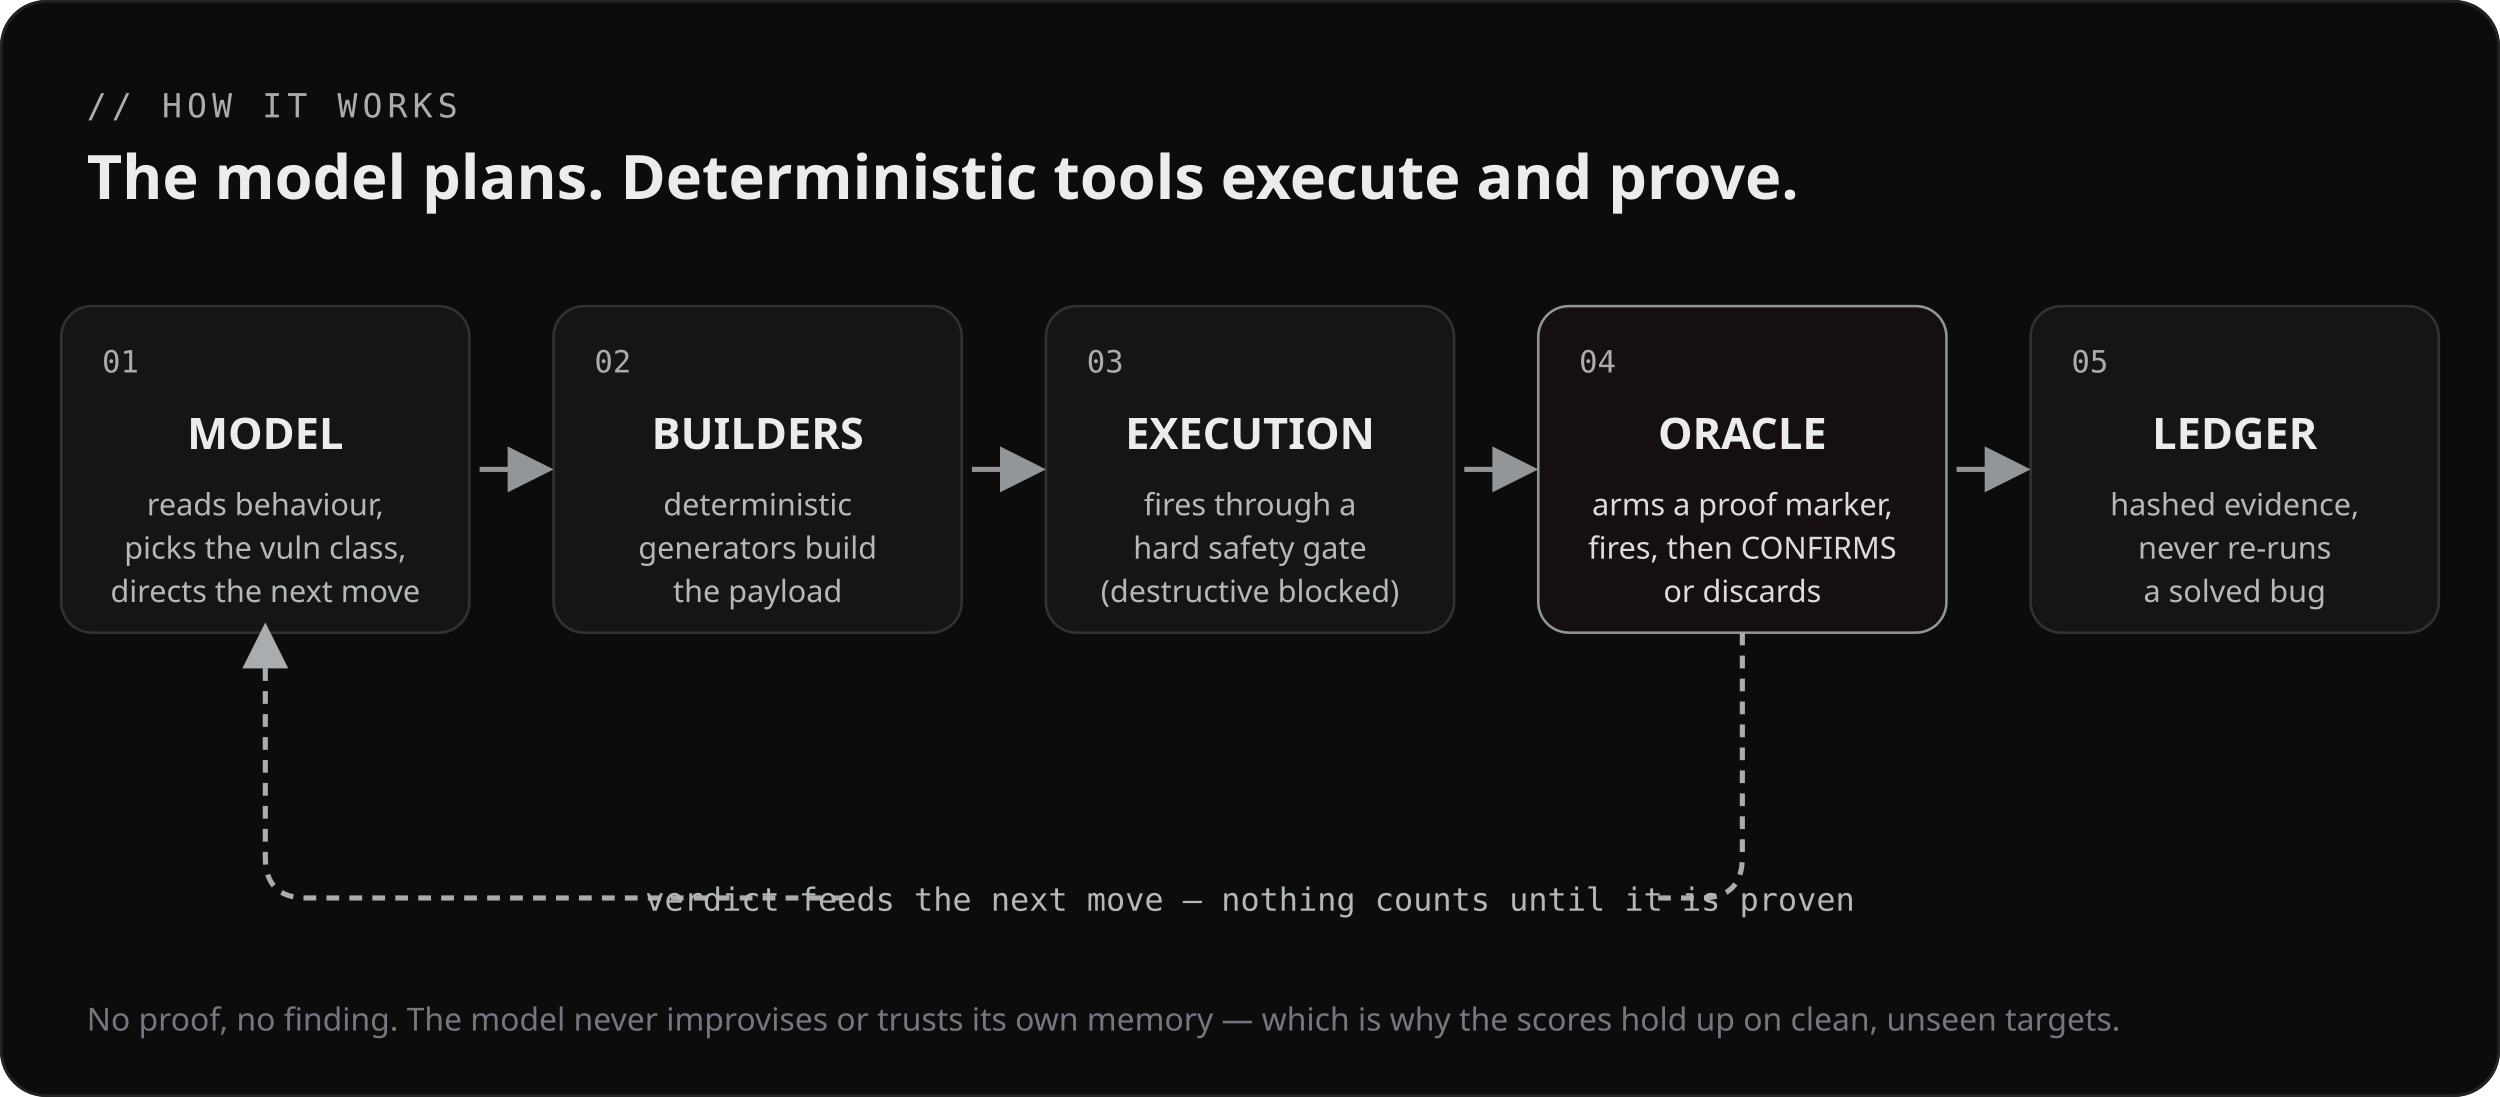
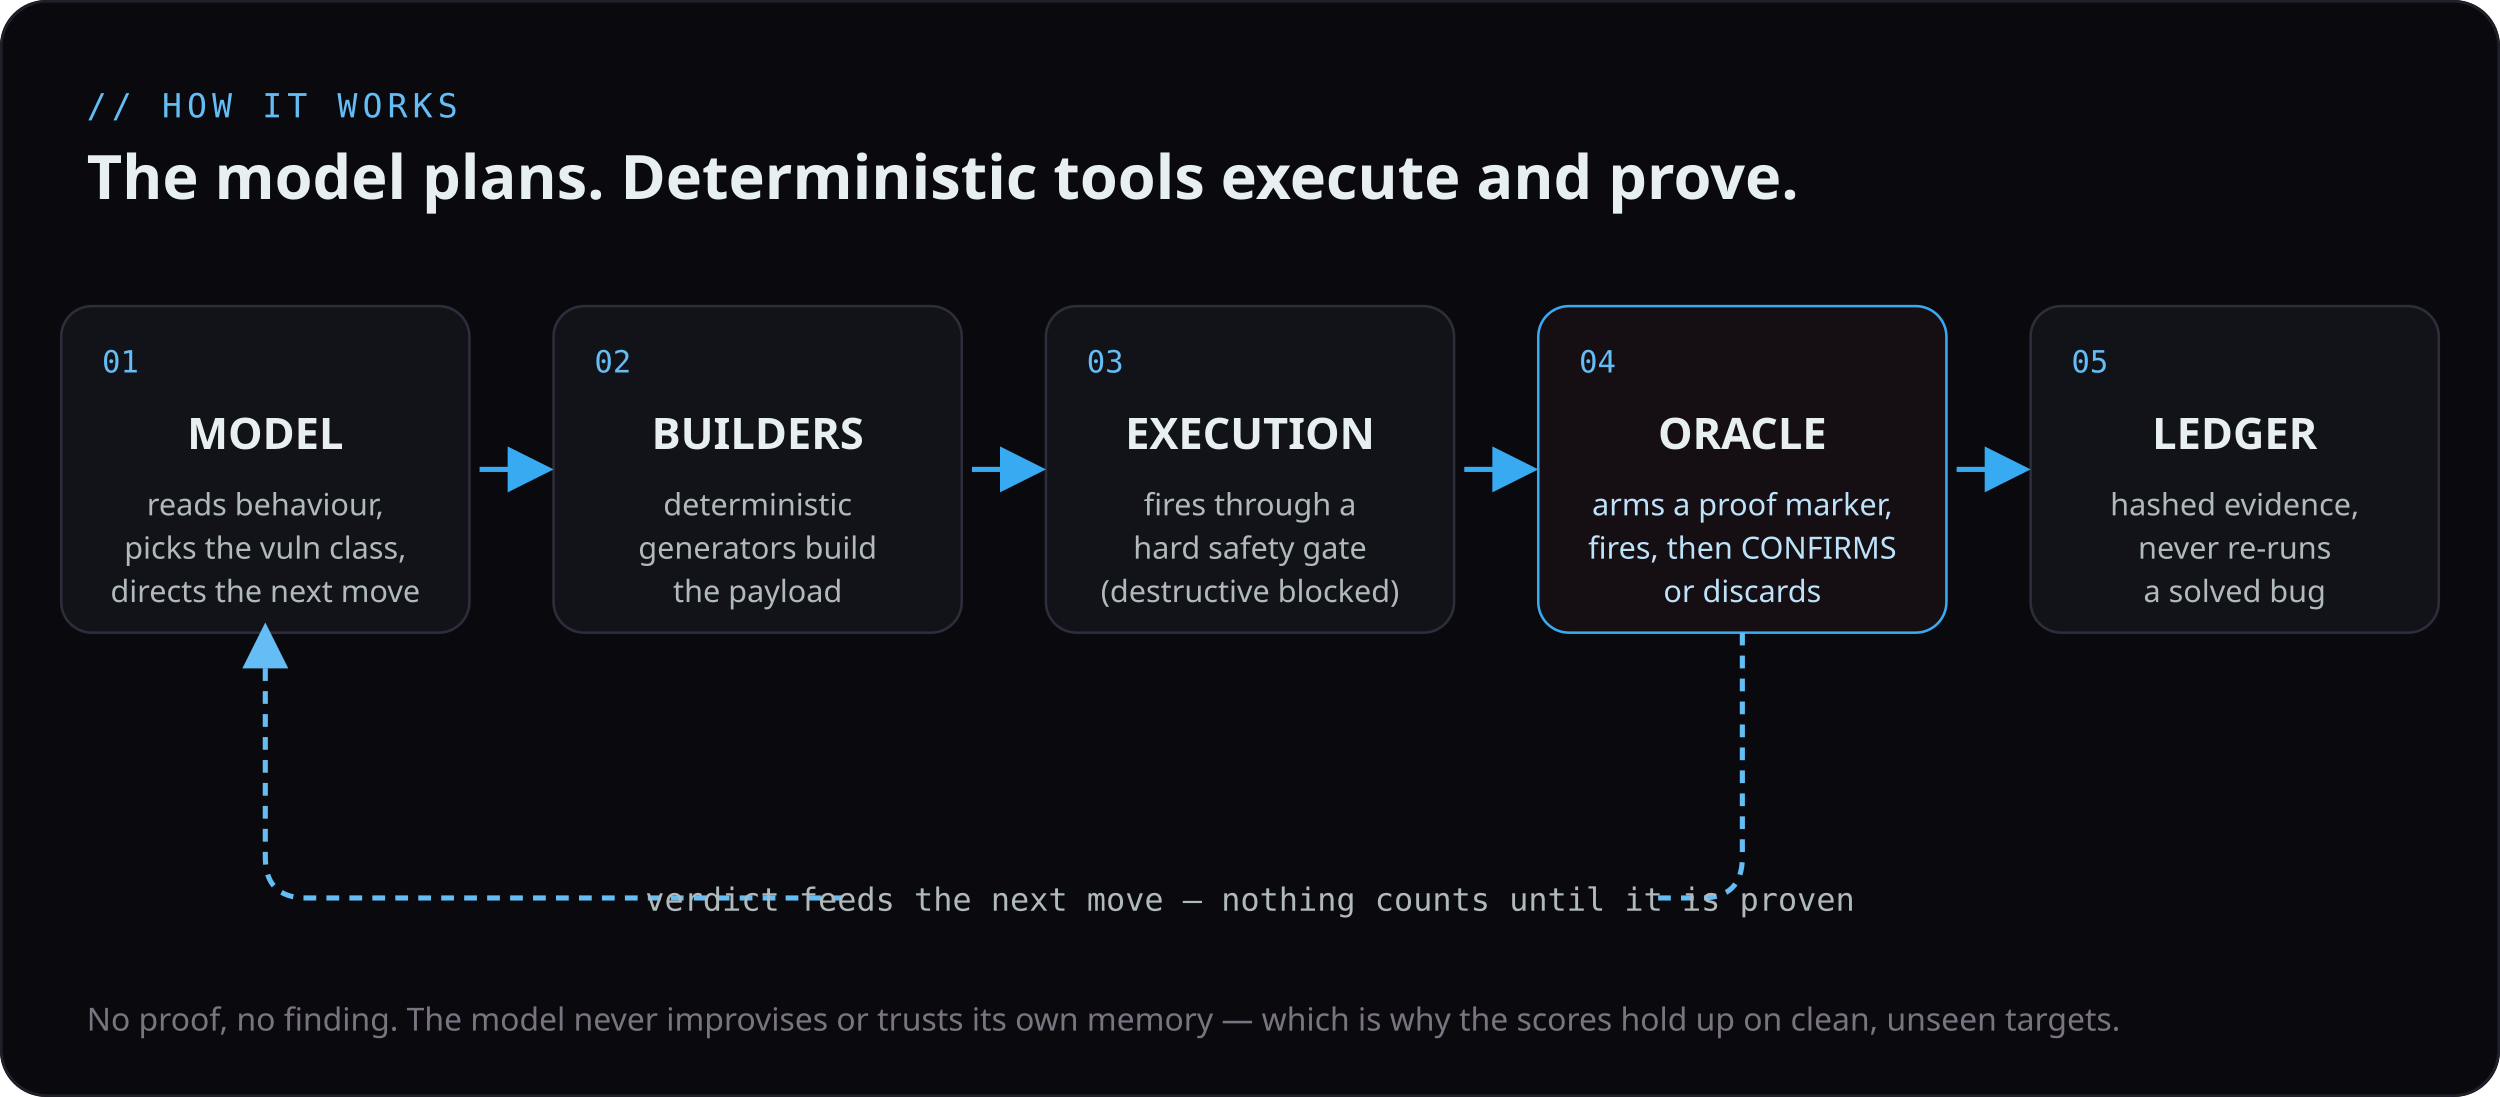
<svg xmlns="http://www.w3.org/2000/svg" viewBox="0 0 980 430" role="img" aria-labelledby="archtitle archdesc" font-family="'IBM Plex Sans',system-ui,sans-serif">
-   <rect x="0" y="0" width="980" height="430" rx="18" fill="#0c0c0c" />
-   <rect x="0.5" y="0.5" width="979" height="429" rx="18" fill="none" stroke="#242427" />
-   <text x="34" y="46" fill="#aaadaf" font-family="'IBM Plex Mono',monospace" font-size="13" letter-spacing="2">// HOW IT WORKS</text>
-   <text x="34" y="78" fill="#ebeced" font-size="24" font-weight="700" font-family="'Chakra Petch',sans-serif">The model plans. Deterministic tools execute and prove.</text>
+   <rect x="0" y="0" width="980" height="430" rx="18" fill="#0a0a0e" />
+   <rect x="0.5" y="0.5" width="979" height="429" rx="18" fill="none" stroke="#20202b" />
+   <text x="34" y="46" fill="#64bdf5" font-family="'IBM Plex Mono',monospace" font-size="13" letter-spacing="2">// HOW IT WORKS</text>
+   <text x="34" y="78" fill="#e8eff0" font-size="24" font-weight="700" font-family="'Chakra Petch',sans-serif">The model plans. Deterministic tools execute and prove.</text>
  <defs>
    <marker id="ah" markerWidth="9" markerHeight="9" refX="7" refY="4.5" orient="auto">
-       <path d="M0,0 L9,4.5 L0,9 Z" fill="#929698" />
+       <path d="M0,0 L9,4.5 L0,9 Z" fill="#38aaf2" />
    </marker>
    <marker id="ahb" markerWidth="9" markerHeight="9" refX="7" refY="4.5" orient="auto">
-       <path d="M0,0 L9,4.5 L0,9 Z" fill="#aaadaf" />
+       <path d="M0,0 L9,4.5 L0,9 Z" fill="#64bdf5" />
    </marker>
  </defs>
  <g>
-     <rect x="24" y="120" width="160" height="128" rx="12" fill="#151516" stroke="#323236" />
-     <text x="40" y="146" fill="#aaadaf" font-family="'IBM Plex Mono',monospace" font-size="12">01</text>
-     <text x="104" y="176" fill="#ebeced" font-size="17" font-weight="700" text-anchor="middle" font-family="'Chakra Petch',sans-serif">MODEL</text>
-     <text x="104" y="202" fill="#b3b8b8" font-size="12" text-anchor="middle">reads behaviour,</text>
-     <text x="104" y="219" fill="#b3b8b8" font-size="12" text-anchor="middle">picks the vuln class,</text>
-     <text x="104" y="236" fill="#b3b8b8" font-size="12" text-anchor="middle">directs the next move</text>
+     <rect x="24" y="120" width="160" height="128" rx="12" fill="#121219" stroke="#2d2d3b" />
+     <text x="40" y="146" fill="#64bdf5" font-family="'IBM Plex Mono',monospace" font-size="12">01</text>
+     <text x="104" y="176" fill="#e8eff0" font-size="17" font-weight="700" text-anchor="middle" font-family="'Chakra Petch',sans-serif">MODEL</text>
+     <text x="104" y="202" fill="#b1baba" font-size="12" text-anchor="middle">reads behaviour,</text>
+     <text x="104" y="219" fill="#b1baba" font-size="12" text-anchor="middle">picks the vuln class,</text>
+     <text x="104" y="236" fill="#b1baba" font-size="12" text-anchor="middle">directs the next move</text>
  </g>
  <g>
-     <rect x="217" y="120" width="160" height="128" rx="12" fill="#151516" stroke="#323236" />
-     <text x="233" y="146" fill="#aaadaf" font-family="'IBM Plex Mono',monospace" font-size="12">02</text>
-     <text x="297" y="176" fill="#ebeced" font-size="17" font-weight="700" text-anchor="middle" font-family="'Chakra Petch',sans-serif">BUILDERS</text>
-     <text x="297" y="202" fill="#b3b8b8" font-size="12" text-anchor="middle">deterministic</text>
-     <text x="297" y="219" fill="#b3b8b8" font-size="12" text-anchor="middle">generators build</text>
-     <text x="297" y="236" fill="#b3b8b8" font-size="12" text-anchor="middle">the payload</text>
+     <rect x="217" y="120" width="160" height="128" rx="12" fill="#121219" stroke="#2d2d3b" />
+     <text x="233" y="146" fill="#64bdf5" font-family="'IBM Plex Mono',monospace" font-size="12">02</text>
+     <text x="297" y="176" fill="#e8eff0" font-size="17" font-weight="700" text-anchor="middle" font-family="'Chakra Petch',sans-serif">BUILDERS</text>
+     <text x="297" y="202" fill="#b1baba" font-size="12" text-anchor="middle">deterministic</text>
+     <text x="297" y="219" fill="#b1baba" font-size="12" text-anchor="middle">generators build</text>
+     <text x="297" y="236" fill="#b1baba" font-size="12" text-anchor="middle">the payload</text>
  </g>
  <g>
-     <rect x="410" y="120" width="160" height="128" rx="12" fill="#151516" stroke="#323236" />
-     <text x="426" y="146" fill="#aaadaf" font-family="'IBM Plex Mono',monospace" font-size="12">03</text>
-     <text x="490" y="176" fill="#ebeced" font-size="17" font-weight="700" text-anchor="middle" font-family="'Chakra Petch',sans-serif">EXECUTION</text>
-     <text x="490" y="202" fill="#b3b8b8" font-size="12" text-anchor="middle">fires through a</text>
-     <text x="490" y="219" fill="#b3b8b8" font-size="12" text-anchor="middle">hard safety gate</text>
-     <text x="490" y="236" fill="#b3b8b8" font-size="12" text-anchor="middle">(destructive blocked)</text>
+     <rect x="410" y="120" width="160" height="128" rx="12" fill="#121219" stroke="#2d2d3b" />
+     <text x="426" y="146" fill="#64bdf5" font-family="'IBM Plex Mono',monospace" font-size="12">03</text>
+     <text x="490" y="176" fill="#e8eff0" font-size="17" font-weight="700" text-anchor="middle" font-family="'Chakra Petch',sans-serif">EXECUTION</text>
+     <text x="490" y="202" fill="#b1baba" font-size="12" text-anchor="middle">fires through a</text>
+     <text x="490" y="219" fill="#b1baba" font-size="12" text-anchor="middle">hard safety gate</text>
+     <text x="490" y="236" fill="#b1baba" font-size="12" text-anchor="middle">(destructive blocked)</text>
  </g>
  <g>
-     <rect x="603" y="120" width="160" height="128" rx="12" fill="#150e12" stroke="#929698" />
-     <text x="619" y="146" fill="#aaadaf" font-family="'IBM Plex Mono',monospace" font-size="12">04</text>
-     <text x="683" y="176" fill="#ebeced" font-size="17" font-weight="700" text-anchor="middle" font-family="'Chakra Petch',sans-serif">ORACLE</text>
-     <text x="683" y="202" fill="#dbdcdd" font-size="12" text-anchor="middle">arms a proof marker,</text>
-     <text x="683" y="219" fill="#dbdcdd" font-size="12" text-anchor="middle">fires, then CONFIRMS</text>
-     <text x="683" y="236" fill="#dbdcdd" font-size="12" text-anchor="middle">or discards</text>
+     <rect x="603" y="120" width="160" height="128" rx="12" fill="#150e12" stroke="#38aaf2" />
+     <text x="619" y="146" fill="#64bdf5" font-family="'IBM Plex Mono',monospace" font-size="12">04</text>
+     <text x="683" y="176" fill="#e8eff0" font-size="17" font-weight="700" text-anchor="middle" font-family="'Chakra Petch',sans-serif">ORACLE</text>
+     <text x="683" y="202" fill="#bde3fb" font-size="12" text-anchor="middle">arms a proof marker,</text>
+     <text x="683" y="219" fill="#bde3fb" font-size="12" text-anchor="middle">fires, then CONFIRMS</text>
+     <text x="683" y="236" fill="#bde3fb" font-size="12" text-anchor="middle">or discards</text>
  </g>
  <g>
-     <rect x="796" y="120" width="160" height="128" rx="12" fill="#151516" stroke="#323236" />
-     <text x="812" y="146" fill="#aaadaf" font-family="'IBM Plex Mono',monospace" font-size="12">05</text>
-     <text x="876" y="176" fill="#ebeced" font-size="17" font-weight="700" text-anchor="middle" font-family="'Chakra Petch',sans-serif">LEDGER</text>
-     <text x="876" y="202" fill="#b3b8b8" font-size="12" text-anchor="middle">hashed evidence,</text>
-     <text x="876" y="219" fill="#b3b8b8" font-size="12" text-anchor="middle">never re-runs</text>
-     <text x="876" y="236" fill="#b3b8b8" font-size="12" text-anchor="middle">a solved bug</text>
+     <rect x="796" y="120" width="160" height="128" rx="12" fill="#121219" stroke="#2d2d3b" />
+     <text x="812" y="146" fill="#64bdf5" font-family="'IBM Plex Mono',monospace" font-size="12">05</text>
+     <text x="876" y="176" fill="#e8eff0" font-size="17" font-weight="700" text-anchor="middle" font-family="'Chakra Petch',sans-serif">LEDGER</text>
+     <text x="876" y="202" fill="#b1baba" font-size="12" text-anchor="middle">hashed evidence,</text>
+     <text x="876" y="219" fill="#b1baba" font-size="12" text-anchor="middle">never re-runs</text>
+     <text x="876" y="236" fill="#b1baba" font-size="12" text-anchor="middle">a solved bug</text>
  </g>
-   <line x1="188" y1="184" x2="213" y2="184" stroke="#929698" stroke-width="2" marker-end="url(#ah)" />
-   <line x1="381" y1="184" x2="406" y2="184" stroke="#929698" stroke-width="2" marker-end="url(#ah)" />
-   <line x1="574" y1="184" x2="599" y2="184" stroke="#929698" stroke-width="2" marker-end="url(#ah)" />
-   <line x1="767" y1="184" x2="792" y2="184" stroke="#929698" stroke-width="2" marker-end="url(#ah)" />
-   <path d="M683,248 L683,336 Q683,352 667,352 L120,352 Q104,352 104,336 L104,248" fill="none" stroke="#aaadaf" stroke-width="2" stroke-dasharray="5 4" marker-end="url(#ahb)" />
-   <rect x="330" y="338" width="320" height="28" rx="14" fill="#0c0c0c" />
-   <text x="490" y="357" fill="#b3b8b8" font-size="12.5" text-anchor="middle" font-family="'IBM Plex Mono',monospace">verdict feeds the next move — nothing counts until it is proven</text>
+   <line x1="188" y1="184" x2="213" y2="184" stroke="#38aaf2" stroke-width="2" marker-end="url(#ah)" />
+   <line x1="381" y1="184" x2="406" y2="184" stroke="#38aaf2" stroke-width="2" marker-end="url(#ah)" />
+   <line x1="574" y1="184" x2="599" y2="184" stroke="#38aaf2" stroke-width="2" marker-end="url(#ah)" />
+   <line x1="767" y1="184" x2="792" y2="184" stroke="#38aaf2" stroke-width="2" marker-end="url(#ah)" />
+   <path d="M683,248 L683,336 Q683,352 667,352 L120,352 Q104,352 104,336 L104,248" fill="none" stroke="#64bdf5" stroke-width="2" stroke-dasharray="5 4" marker-end="url(#ahb)" />
+   <rect x="330" y="338" width="320" height="28" rx="14" fill="#0a0a0e" />
+   <text x="490" y="357" fill="#b1baba" font-size="12.5" text-anchor="middle" font-family="'IBM Plex Mono',monospace">verdict feeds the next move — nothing counts until it is proven</text>
  <text x="34" y="404" fill="#7a7480" font-size="12.5">No proof, no finding. The model never improvises or trusts its own memory — which is why the scores hold up on clean, unseen targets.</text>
</svg>
